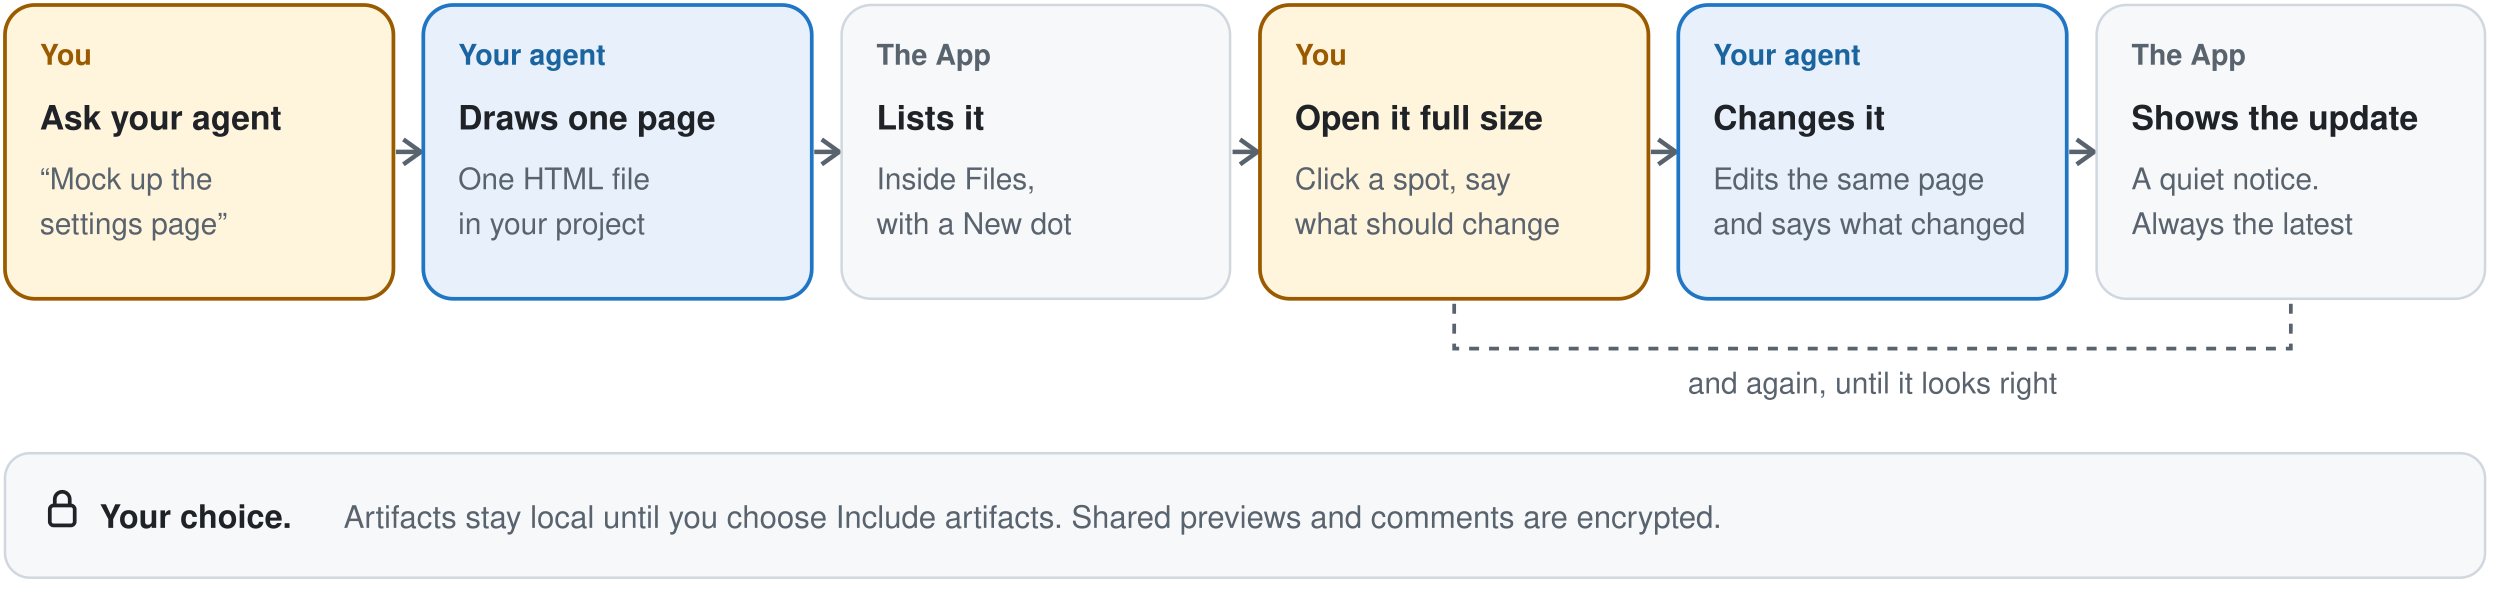
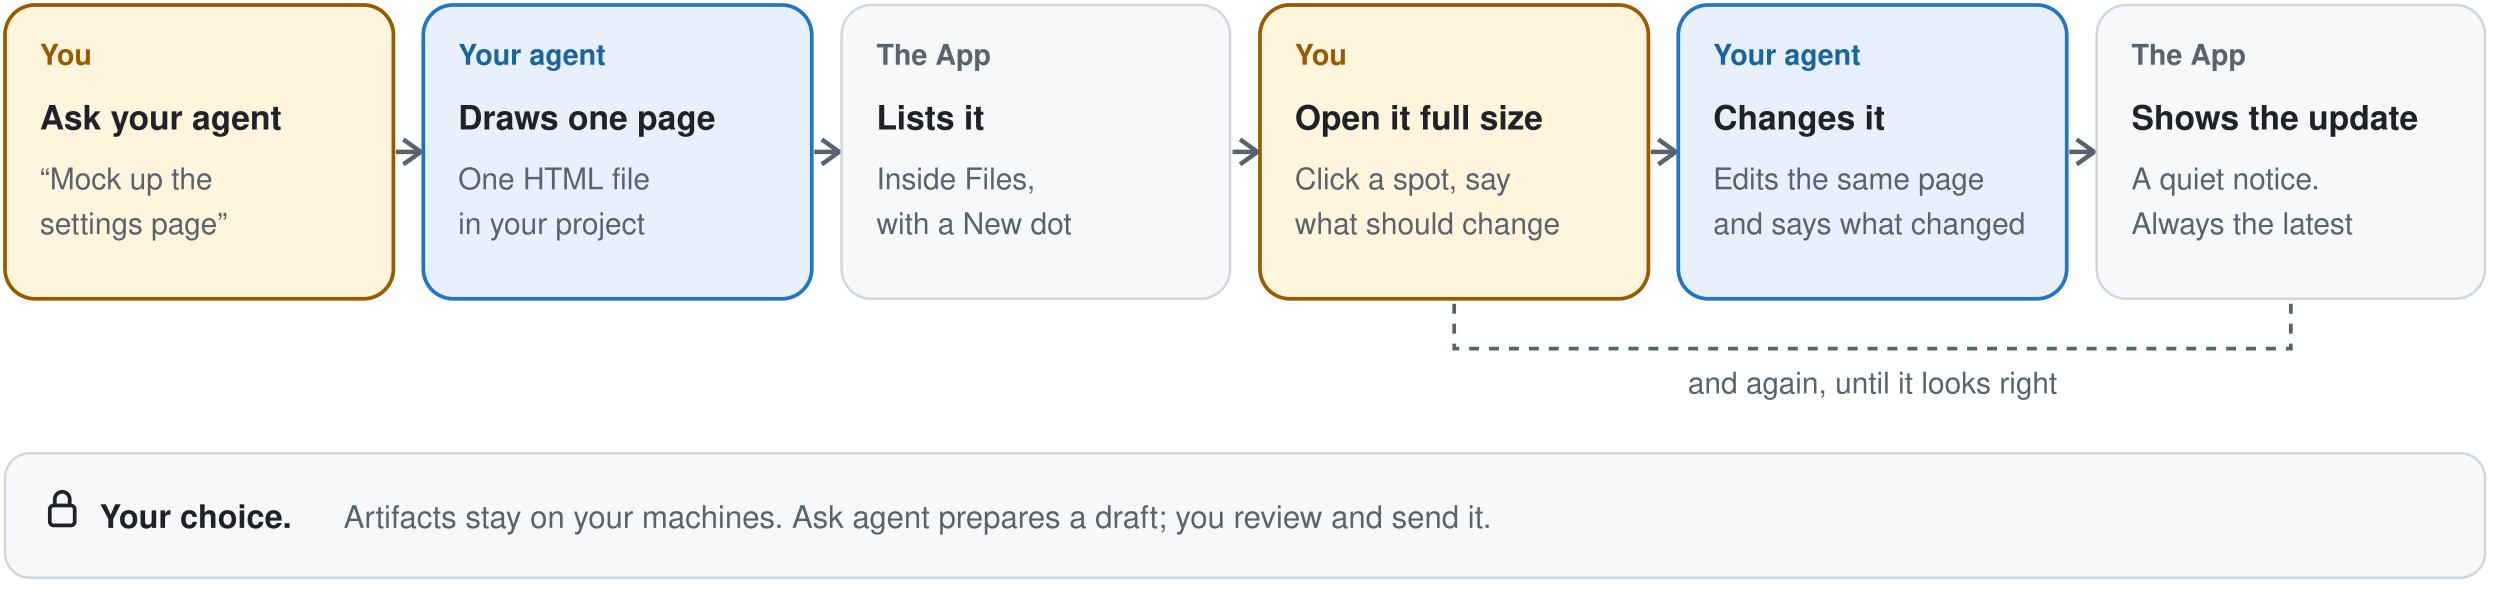
- <svg xmlns="http://www.w3.org/2000/svg" style="background:#ffffff" width="1004" height="240" viewBox="-2 -2 1004 240" role="img" aria-label="Artifacts: ask your agent, review its page and comment on a spot; artifacts stay local until you choose an encrypted shared preview">
+ <svg xmlns="http://www.w3.org/2000/svg" style="background:#ffffff" width="1004" height="240" viewBox="-2 -2 1004 240" role="img" aria-label="Artifacts: ask your agent, review its page and comment on a spot; artifacts stay local and contextual requests open an editable draft">
  <rect x="0" y="0" width="156" height="118" rx="12" fill="#fff4dc" stroke="#9a5b00" stroke-width="1.5" />
  <text x="14" y="24" font-family="-apple-system, BlinkMacSystemFont, 'Segoe UI', 'Helvetica Neue', Helvetica, Arial, sans-serif" font-size="11.5" font-weight="650" fill="#9a5b00" text-anchor="start">You</text>
  <text x="14" y="50" font-family="-apple-system, BlinkMacSystemFont, 'Segoe UI', 'Helvetica Neue', Helvetica, Arial, sans-serif" font-size="13.5" font-weight="650" fill="#1f2328" text-anchor="start">Ask your agent</text>
  <text x="14" y="74" font-family="-apple-system, BlinkMacSystemFont, 'Segoe UI', 'Helvetica Neue', Helvetica, Arial, sans-serif" font-size="12" font-weight="400" fill="#59636e" text-anchor="start">“Mock up the</text>
  <text x="14" y="92" font-family="-apple-system, BlinkMacSystemFont, 'Segoe UI', 'Helvetica Neue', Helvetica, Arial, sans-serif" font-size="12" font-weight="400" fill="#59636e" text-anchor="start">settings page”</text>
  <path d="M157 59 L167 59" stroke="#59636e" stroke-width="1.8" />
  <path d="M160 54 l7 5 l-7 5" fill="none" stroke="#59636e" stroke-width="1.8" />
  <rect x="168" y="0" width="156" height="118" rx="12" fill="#e8f1fb" stroke="#2076c5" stroke-width="1.5" />
  <text x="182" y="24" font-family="-apple-system, BlinkMacSystemFont, 'Segoe UI', 'Helvetica Neue', Helvetica, Arial, sans-serif" font-size="11.5" font-weight="650" fill="#1a649f" text-anchor="start">Your agent</text>
  <text x="182" y="50" font-family="-apple-system, BlinkMacSystemFont, 'Segoe UI', 'Helvetica Neue', Helvetica, Arial, sans-serif" font-size="13.5" font-weight="650" fill="#1f2328" text-anchor="start">Draws one page</text>
  <text x="182" y="74" font-family="-apple-system, BlinkMacSystemFont, 'Segoe UI', 'Helvetica Neue', Helvetica, Arial, sans-serif" font-size="12" font-weight="400" fill="#59636e" text-anchor="start">One HTML file</text>
  <text x="182" y="92" font-family="-apple-system, BlinkMacSystemFont, 'Segoe UI', 'Helvetica Neue', Helvetica, Arial, sans-serif" font-size="12" font-weight="400" fill="#59636e" text-anchor="start">in your project</text>
  <path d="M325 59 L335 59" stroke="#59636e" stroke-width="1.8" />
  <path d="M328 54 l7 5 l-7 5" fill="none" stroke="#59636e" stroke-width="1.8" />
  <rect x="336" y="0" width="156" height="118" rx="12" fill="#f6f8fa" stroke="#d0d7de" stroke-width="1" />
  <text x="350" y="24" font-family="-apple-system, BlinkMacSystemFont, 'Segoe UI', 'Helvetica Neue', Helvetica, Arial, sans-serif" font-size="11.5" font-weight="650" fill="#59636e" text-anchor="start">The App</text>
  <text x="350" y="50" font-family="-apple-system, BlinkMacSystemFont, 'Segoe UI', 'Helvetica Neue', Helvetica, Arial, sans-serif" font-size="13.5" font-weight="650" fill="#1f2328" text-anchor="start">Lists it</text>
  <text x="350" y="74" font-family="-apple-system, BlinkMacSystemFont, 'Segoe UI', 'Helvetica Neue', Helvetica, Arial, sans-serif" font-size="12" font-weight="400" fill="#59636e" text-anchor="start">Inside Files,</text>
  <text x="350" y="92" font-family="-apple-system, BlinkMacSystemFont, 'Segoe UI', 'Helvetica Neue', Helvetica, Arial, sans-serif" font-size="12" font-weight="400" fill="#59636e" text-anchor="start">with a New dot</text>
  <path d="M493 59 L503 59" stroke="#59636e" stroke-width="1.8" />
  <path d="M496 54 l7 5 l-7 5" fill="none" stroke="#59636e" stroke-width="1.8" />
  <rect x="504" y="0" width="156" height="118" rx="12" fill="#fff4dc" stroke="#9a5b00" stroke-width="1.5" />
  <text x="518" y="24" font-family="-apple-system, BlinkMacSystemFont, 'Segoe UI', 'Helvetica Neue', Helvetica, Arial, sans-serif" font-size="11.5" font-weight="650" fill="#9a5b00" text-anchor="start">You</text>
  <text x="518" y="50" font-family="-apple-system, BlinkMacSystemFont, 'Segoe UI', 'Helvetica Neue', Helvetica, Arial, sans-serif" font-size="13.5" font-weight="650" fill="#1f2328" text-anchor="start">Open it full size</text>
  <text x="518" y="74" font-family="-apple-system, BlinkMacSystemFont, 'Segoe UI', 'Helvetica Neue', Helvetica, Arial, sans-serif" font-size="12" font-weight="400" fill="#59636e" text-anchor="start">Click a spot, say</text>
  <text x="518" y="92" font-family="-apple-system, BlinkMacSystemFont, 'Segoe UI', 'Helvetica Neue', Helvetica, Arial, sans-serif" font-size="12" font-weight="400" fill="#59636e" text-anchor="start">what should change</text>
  <path d="M661 59 L671 59" stroke="#59636e" stroke-width="1.8" />
  <path d="M664 54 l7 5 l-7 5" fill="none" stroke="#59636e" stroke-width="1.8" />
  <rect x="672" y="0" width="156" height="118" rx="12" fill="#e8f1fb" stroke="#2076c5" stroke-width="1.5" />
  <text x="686" y="24" font-family="-apple-system, BlinkMacSystemFont, 'Segoe UI', 'Helvetica Neue', Helvetica, Arial, sans-serif" font-size="11.5" font-weight="650" fill="#1a649f" text-anchor="start">Your agent</text>
  <text x="686" y="50" font-family="-apple-system, BlinkMacSystemFont, 'Segoe UI', 'Helvetica Neue', Helvetica, Arial, sans-serif" font-size="13.5" font-weight="650" fill="#1f2328" text-anchor="start">Changes it</text>
  <text x="686" y="74" font-family="-apple-system, BlinkMacSystemFont, 'Segoe UI', 'Helvetica Neue', Helvetica, Arial, sans-serif" font-size="12" font-weight="400" fill="#59636e" text-anchor="start">Edits the same page</text>
  <text x="686" y="92" font-family="-apple-system, BlinkMacSystemFont, 'Segoe UI', 'Helvetica Neue', Helvetica, Arial, sans-serif" font-size="12" font-weight="400" fill="#59636e" text-anchor="start">and says what changed</text>
  <path d="M829 59 L839 59" stroke="#59636e" stroke-width="1.8" />
  <path d="M832 54 l7 5 l-7 5" fill="none" stroke="#59636e" stroke-width="1.8" />
  <rect x="840" y="0" width="156" height="118" rx="12" fill="#f6f8fa" stroke="#d0d7de" stroke-width="1" />
  <text x="854" y="24" font-family="-apple-system, BlinkMacSystemFont, 'Segoe UI', 'Helvetica Neue', Helvetica, Arial, sans-serif" font-size="11.5" font-weight="650" fill="#59636e" text-anchor="start">The App</text>
  <text x="854" y="50" font-family="-apple-system, BlinkMacSystemFont, 'Segoe UI', 'Helvetica Neue', Helvetica, Arial, sans-serif" font-size="13.5" font-weight="650" fill="#1f2328" text-anchor="start">Shows the update</text>
  <text x="854" y="74" font-family="-apple-system, BlinkMacSystemFont, 'Segoe UI', 'Helvetica Neue', Helvetica, Arial, sans-serif" font-size="12" font-weight="400" fill="#59636e" text-anchor="start">A quiet notice.</text>
  <text x="854" y="92" font-family="-apple-system, BlinkMacSystemFont, 'Segoe UI', 'Helvetica Neue', Helvetica, Arial, sans-serif" font-size="12" font-weight="400" fill="#59636e" text-anchor="start">Always the latest</text>
  <path d="M582 120 V138 H918 V120" fill="none" stroke="#59636e" stroke-width="1.5" stroke-dasharray="4 4" />
  <text x="750" y="156" font-family="-apple-system, BlinkMacSystemFont, 'Segoe UI', 'Helvetica Neue', Helvetica, Arial, sans-serif" font-size="12" font-weight="500" fill="#59636e" text-anchor="middle">and again, until it looks right</text>
  <rect x="0" y="180" width="996" height="50" rx="10" fill="#f6f8fa" stroke="#d0d7de" />
  <rect x="18" y="201" width="10" height="8" rx="1.5" fill="none" stroke="#1f2328" stroke-width="1.5" />
  <path d="M20 201 v-2.5 a3 3 0 0 1 6 0 v2.5" fill="none" stroke="#1f2328" stroke-width="1.5" />
  <text x="38" y="210" font-family="-apple-system, BlinkMacSystemFont, 'Segoe UI', 'Helvetica Neue', Helvetica, Arial, sans-serif" font-size="13" font-weight="650" fill="#1f2328" text-anchor="start">Your choice.</text>
-   <text x="136" y="210" font-family="-apple-system, BlinkMacSystemFont, 'Segoe UI', 'Helvetica Neue', Helvetica, Arial, sans-serif" font-size="12.5" font-weight="400" fill="#59636e" text-anchor="start">Artifacts stay local until you choose Include artifacts. Shared previews and comments are encrypted.</text>
+   <text x="136" y="210" font-family="-apple-system, BlinkMacSystemFont, 'Segoe UI', 'Helvetica Neue', Helvetica, Arial, sans-serif" font-size="12.5" font-weight="400" fill="#59636e" text-anchor="start">Artifacts stay on your machines. Ask agent prepares a draft; you review and send it.</text>
</svg>
